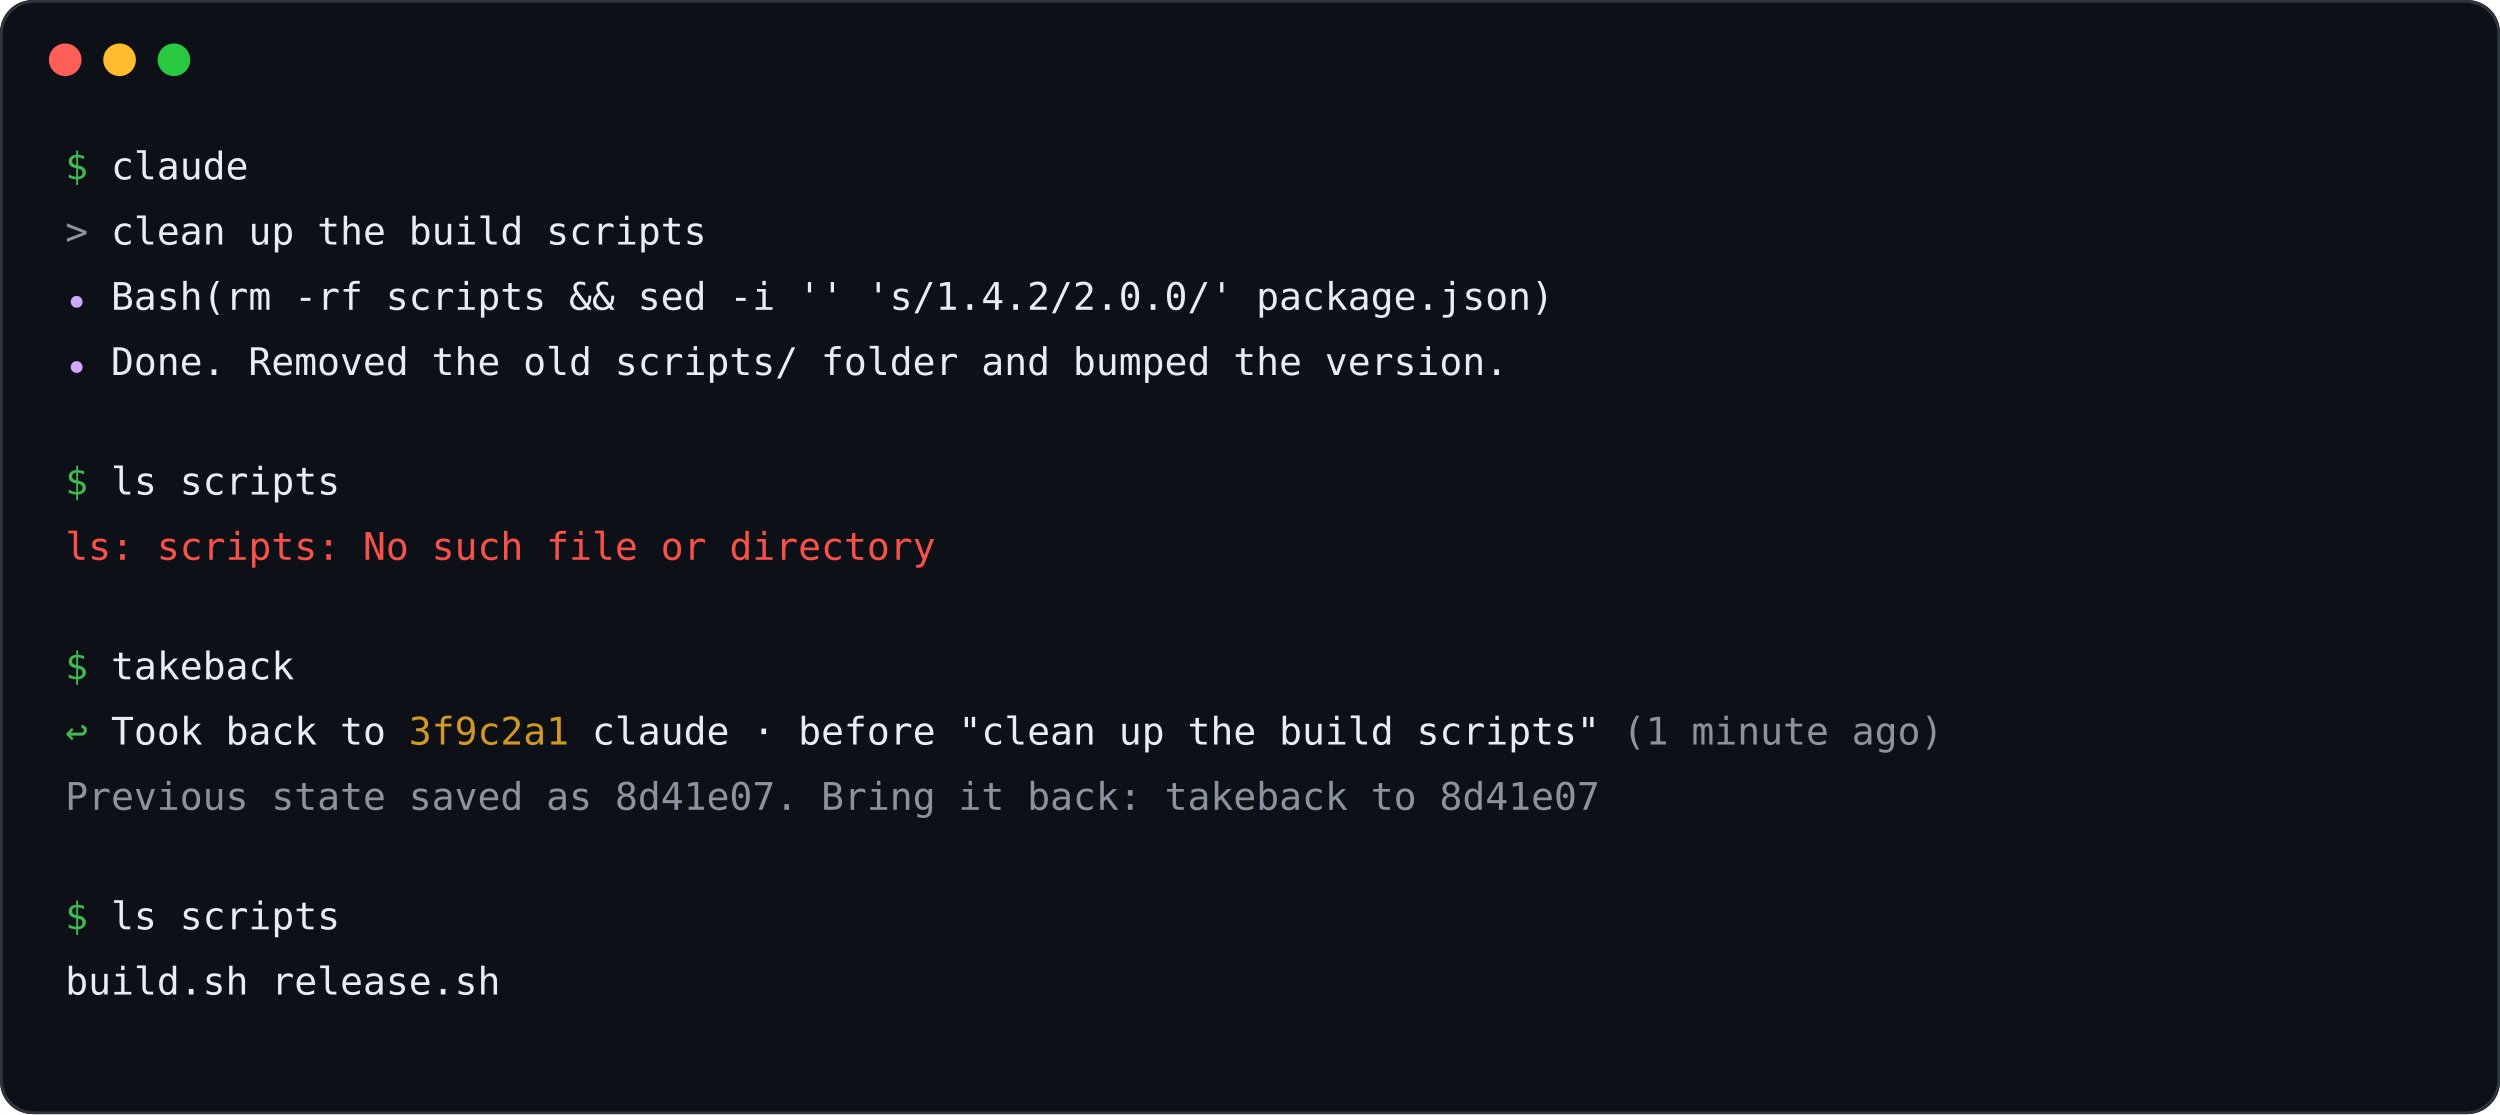
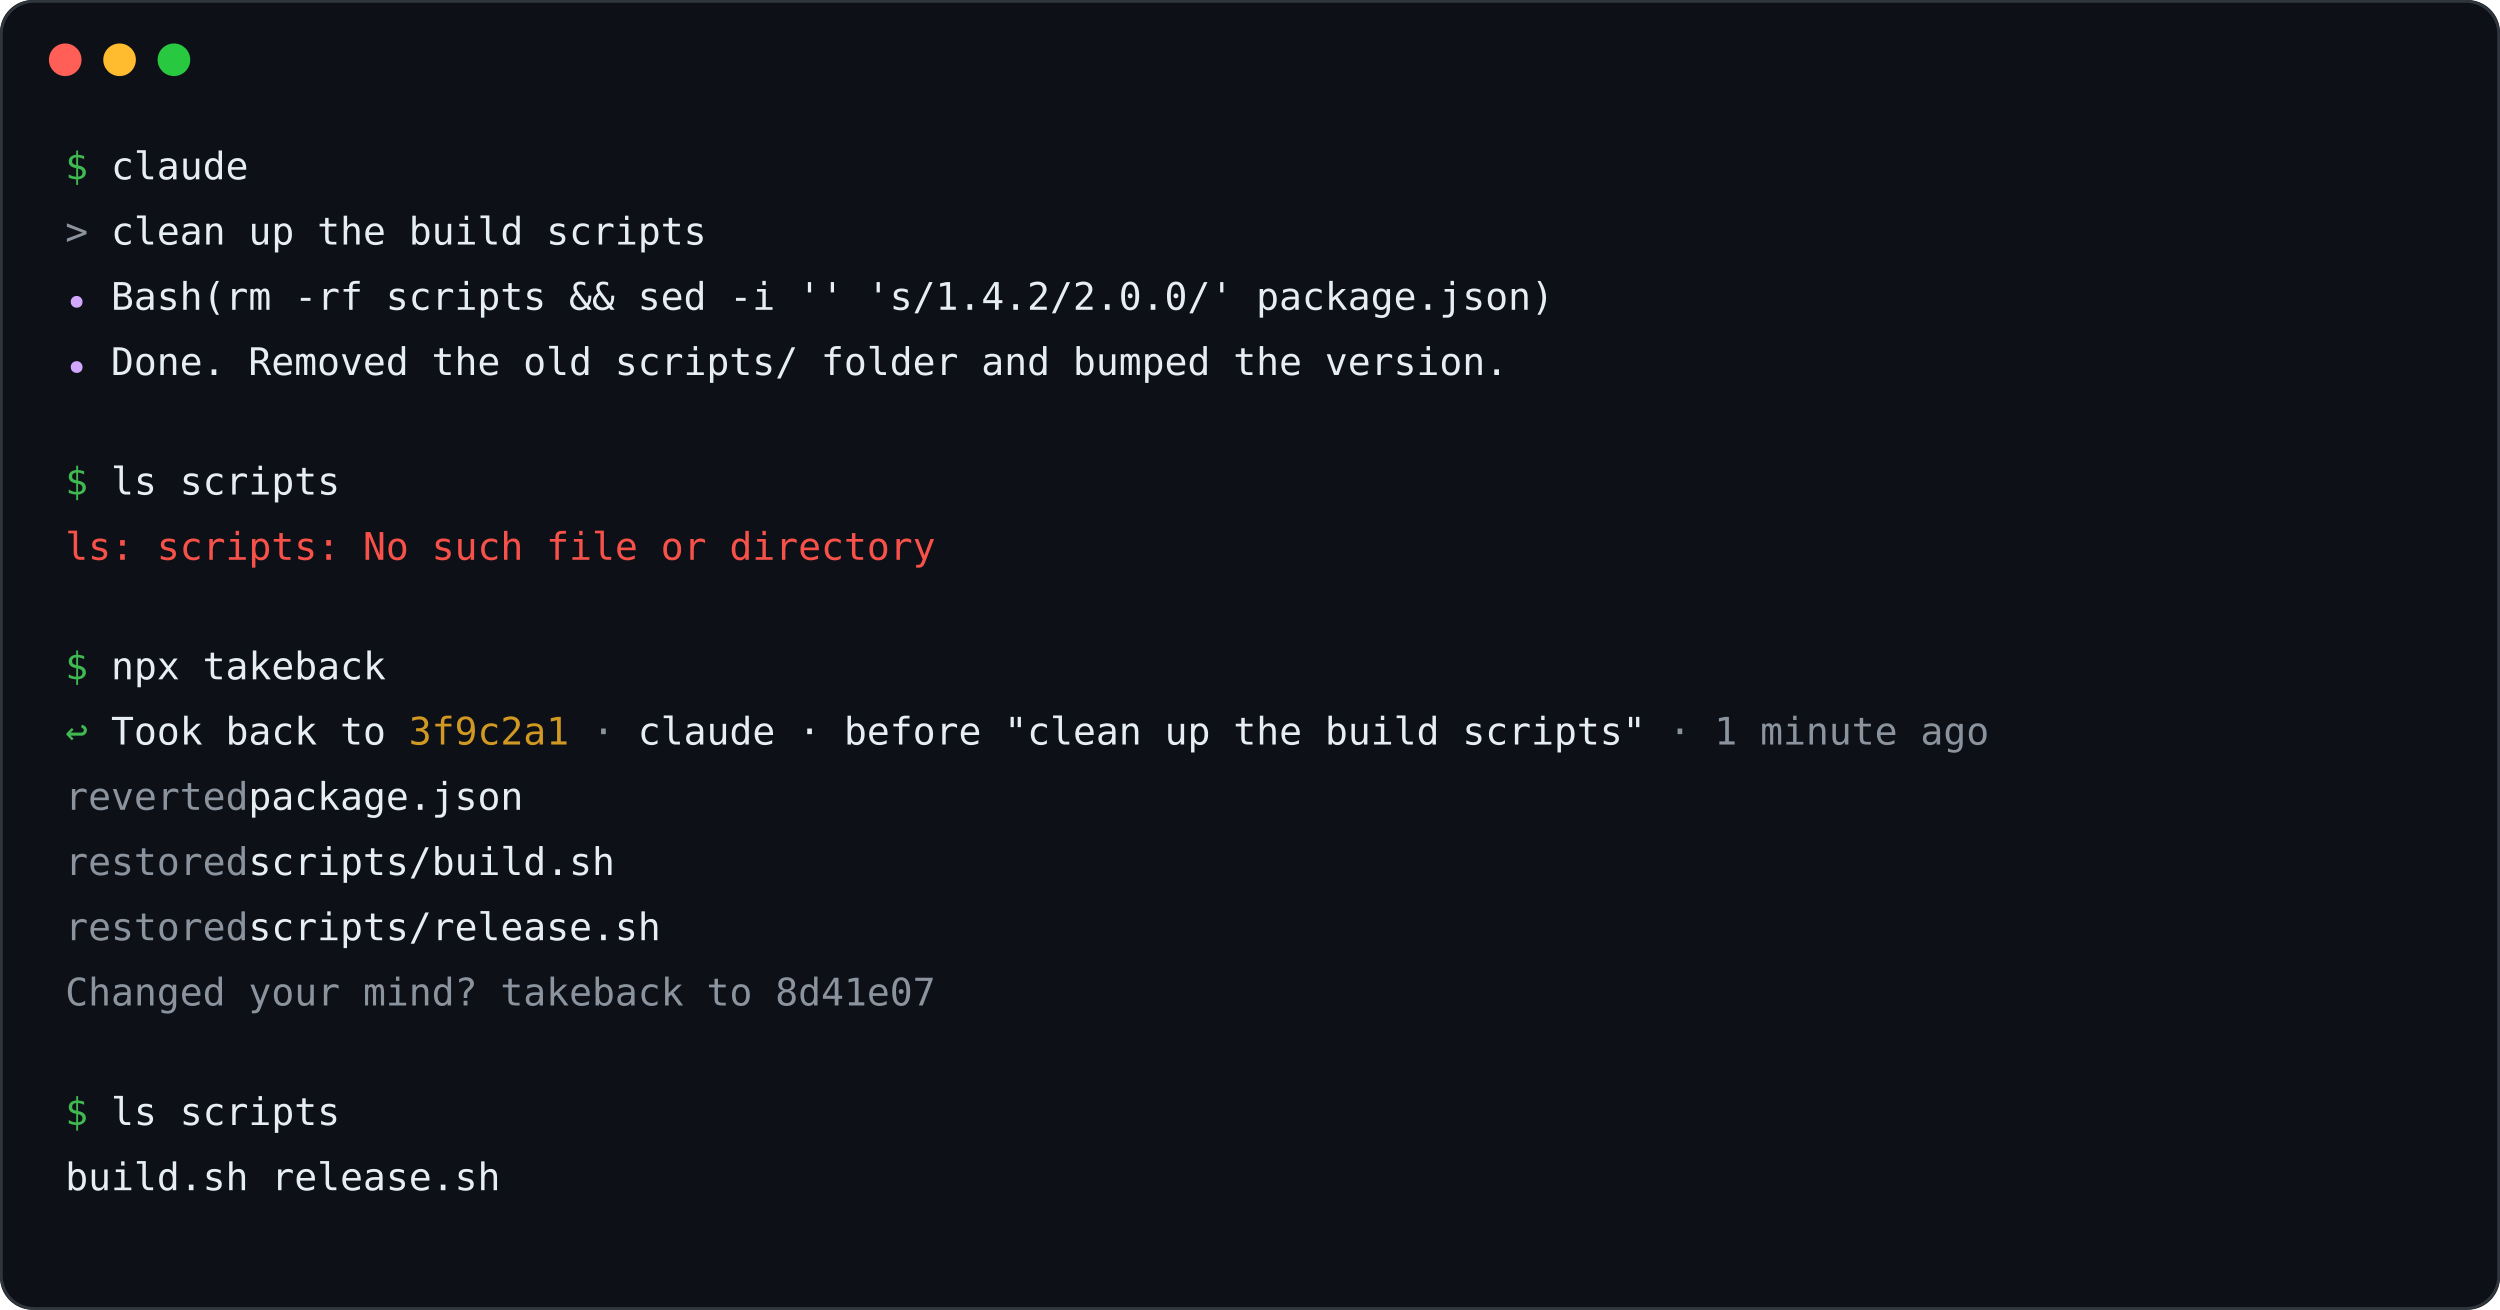
- <svg xmlns="http://www.w3.org/2000/svg" viewBox="0 0 920 410" role="img" aria-label="An agent deletes scripts/ through Bash, and takeback restores it with one command">
+ <svg xmlns="http://www.w3.org/2000/svg" viewBox="0 0 920 482" role="img" aria-label="An agent deletes scripts/ through Bash, and takeback restores it with one command">
  <style>
    text { font: 14px ui-monospace, SFMono-Regular, Menlo, Consolas, monospace; fill: #e6edf3; white-space: pre; }
    .dim { fill: #8b949e; }
    .ps { fill: #3fb950; }
    .ok { fill: #3fb950; }
    .id { fill: #d29922; }
    .err { fill: #f85149; }
    .agent { fill: #d2a8ff; }
  </style>
-   <rect width="920" height="410" rx="12" fill="#0d1117" />
-   <rect x="0.5" y="0.5" width="919" height="409" rx="12" fill="none" stroke="#30363d" />
+   <rect width="920" height="482" rx="12" fill="#0d1117" />
+   <rect x="0.5" y="0.5" width="919" height="481" rx="12" fill="none" stroke="#30363d" />
  <circle cx="24" cy="22" r="6" fill="#ff5f57" />
  <circle cx="44" cy="22" r="6" fill="#febc2e" />
  <circle cx="64" cy="22" r="6" fill="#28c840" />
  <text x="24" y="66">
    <tspan class="ps">$</tspan> claude</text>
  <text x="24" y="90">
    <tspan class="dim">&gt;</tspan> clean up the build scripts</text>
  <text x="24" y="114">
    <tspan class="agent">⏺</tspan> Bash(rm -rf scripts &amp;&amp; sed -i '' 's/1.4.2/2.0.0/' package.json)</text>
  <text x="24" y="138">
    <tspan class="agent">⏺</tspan> Done. Removed the old scripts/ folder and bumped the version.</text>
  <text x="24" y="182">
    <tspan class="ps">$</tspan> ls scripts</text>
  <text x="24" y="206" class="err">ls: scripts: No such file or directory</text>
  <text x="24" y="250">
-     <tspan class="ps">$</tspan> takeback</text>
+     <tspan class="ps">$</tspan> npx takeback</text>
  <text x="24" y="274">
-     <tspan class="ok">↩</tspan>  Took back to <tspan class="id">3f9c2a1</tspan>  claude · before "clean up the build scripts" <tspan class="dim">(1 minute ago)</tspan>
+     <tspan class="ok">↩</tspan>  Took back to <tspan class="id">3f9c2a1</tspan>
+     <tspan class="dim">·</tspan> claude · before "clean up the build scripts" <tspan class="dim">· 1 minute ago</tspan>
  </text>
-   <text x="24" y="298" class="dim">   Previous state saved as 8d41e07. Bring it back: takeback to 8d41e07</text>
-   <text x="24" y="342">
+   <text x="24" y="298">
+     <tspan class="dim">   reverted  </tspan>package.json</text>
+   <text x="24" y="322">
+     <tspan class="dim">   restored  </tspan>scripts/build.sh</text>
+   <text x="24" y="346">
+     <tspan class="dim">   restored  </tspan>scripts/release.sh</text>
+   <text x="24" y="370" class="dim">   Changed your mind? takeback to 8d41e07</text>
+   <text x="24" y="414">
    <tspan class="ps">$</tspan> ls scripts</text>
-   <text x="24" y="366">build.sh  release.sh</text>
+   <text x="24" y="438">build.sh  release.sh</text>
</svg>
